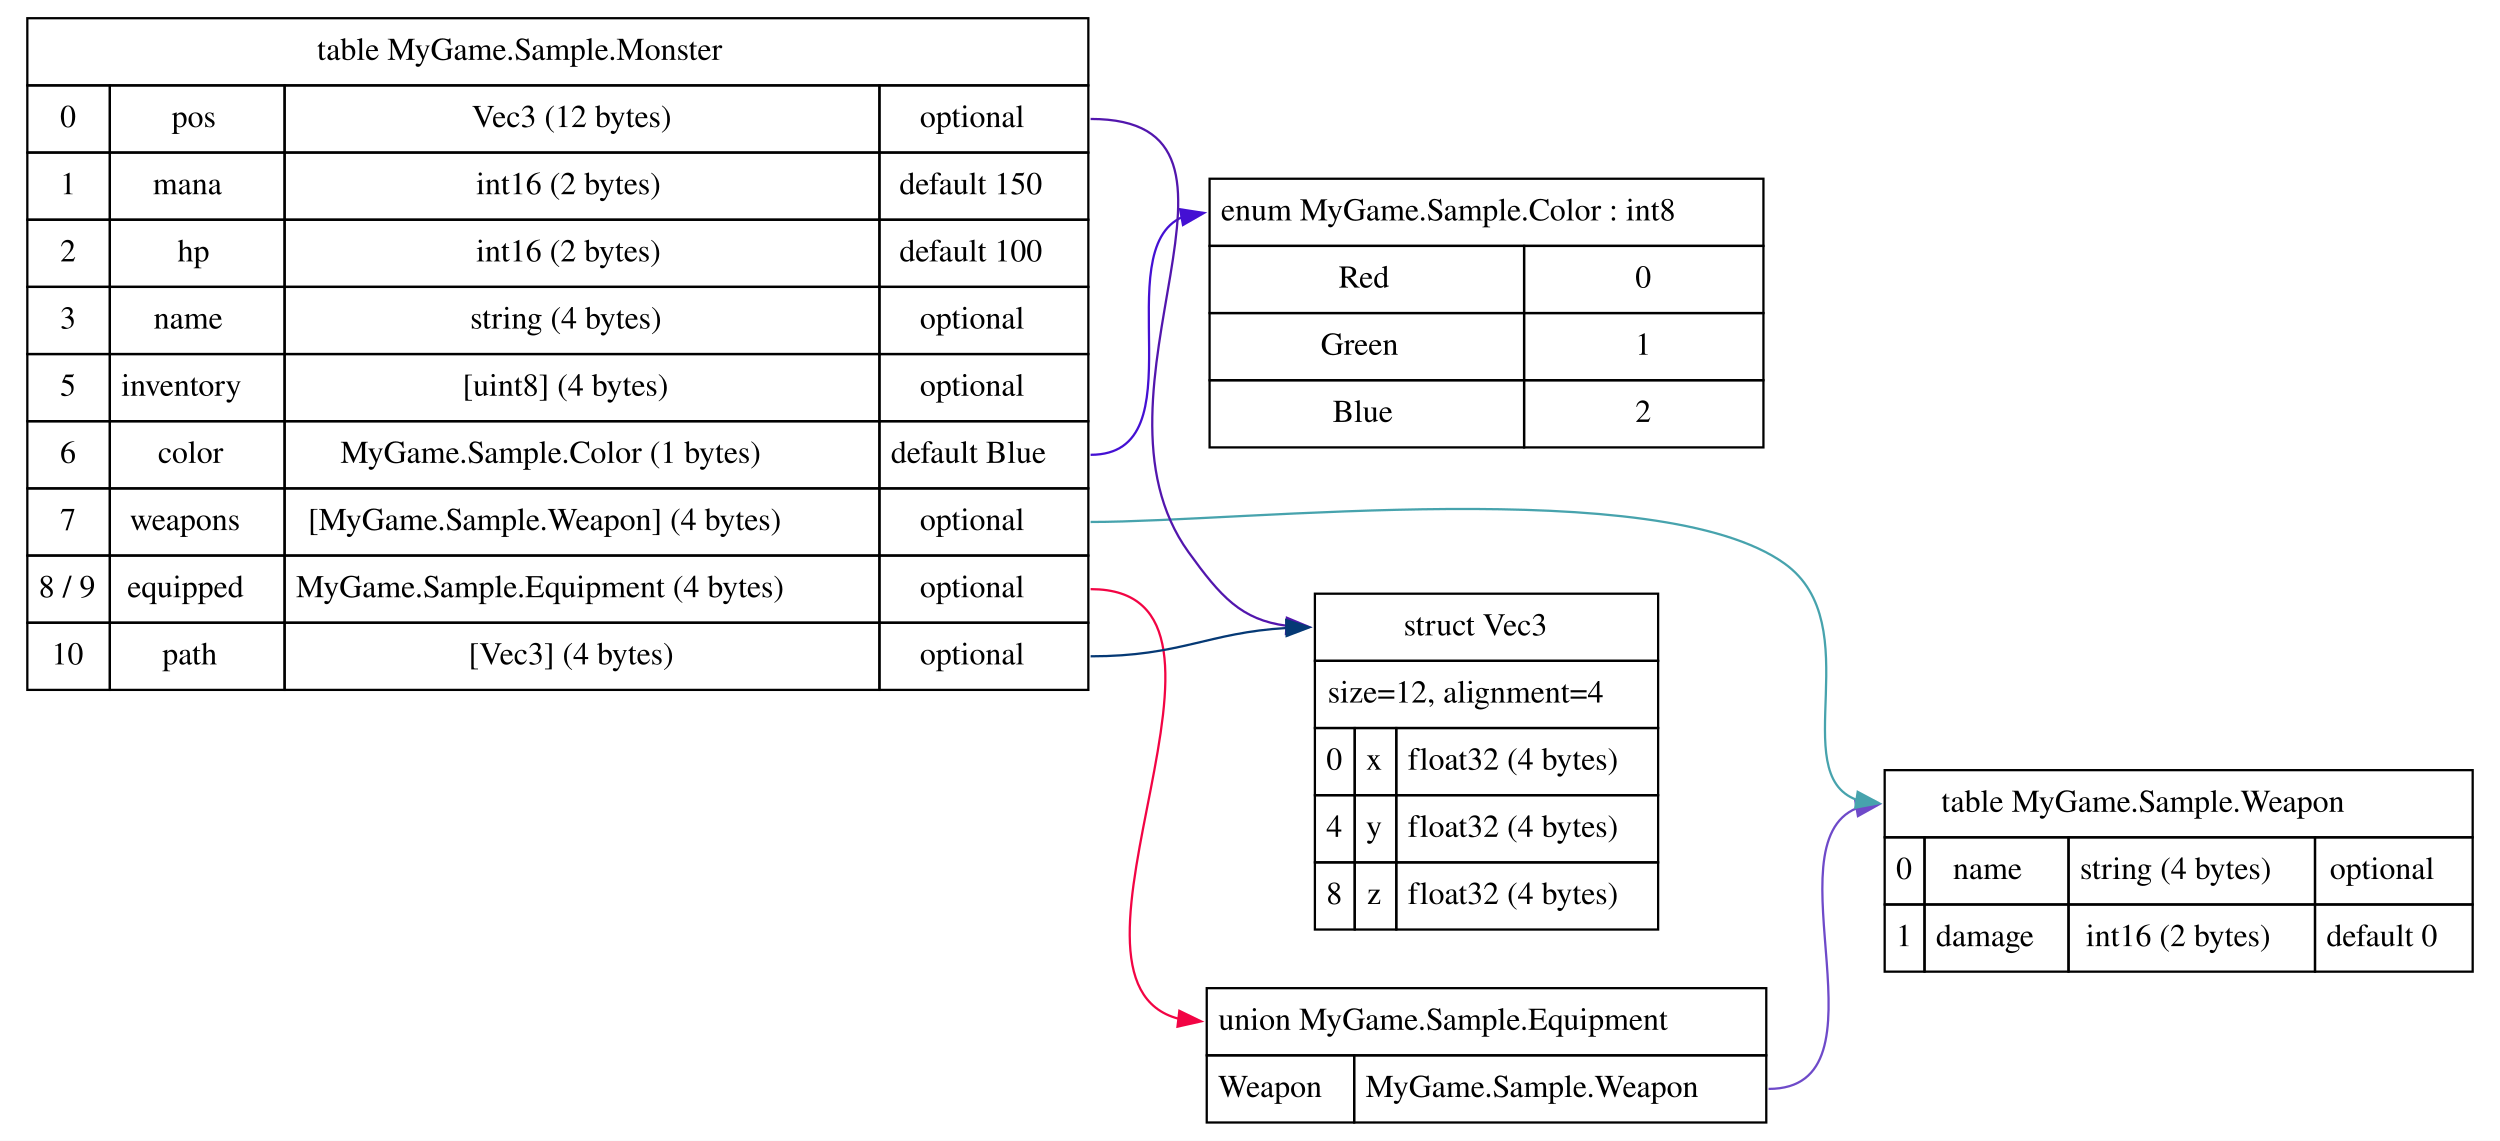
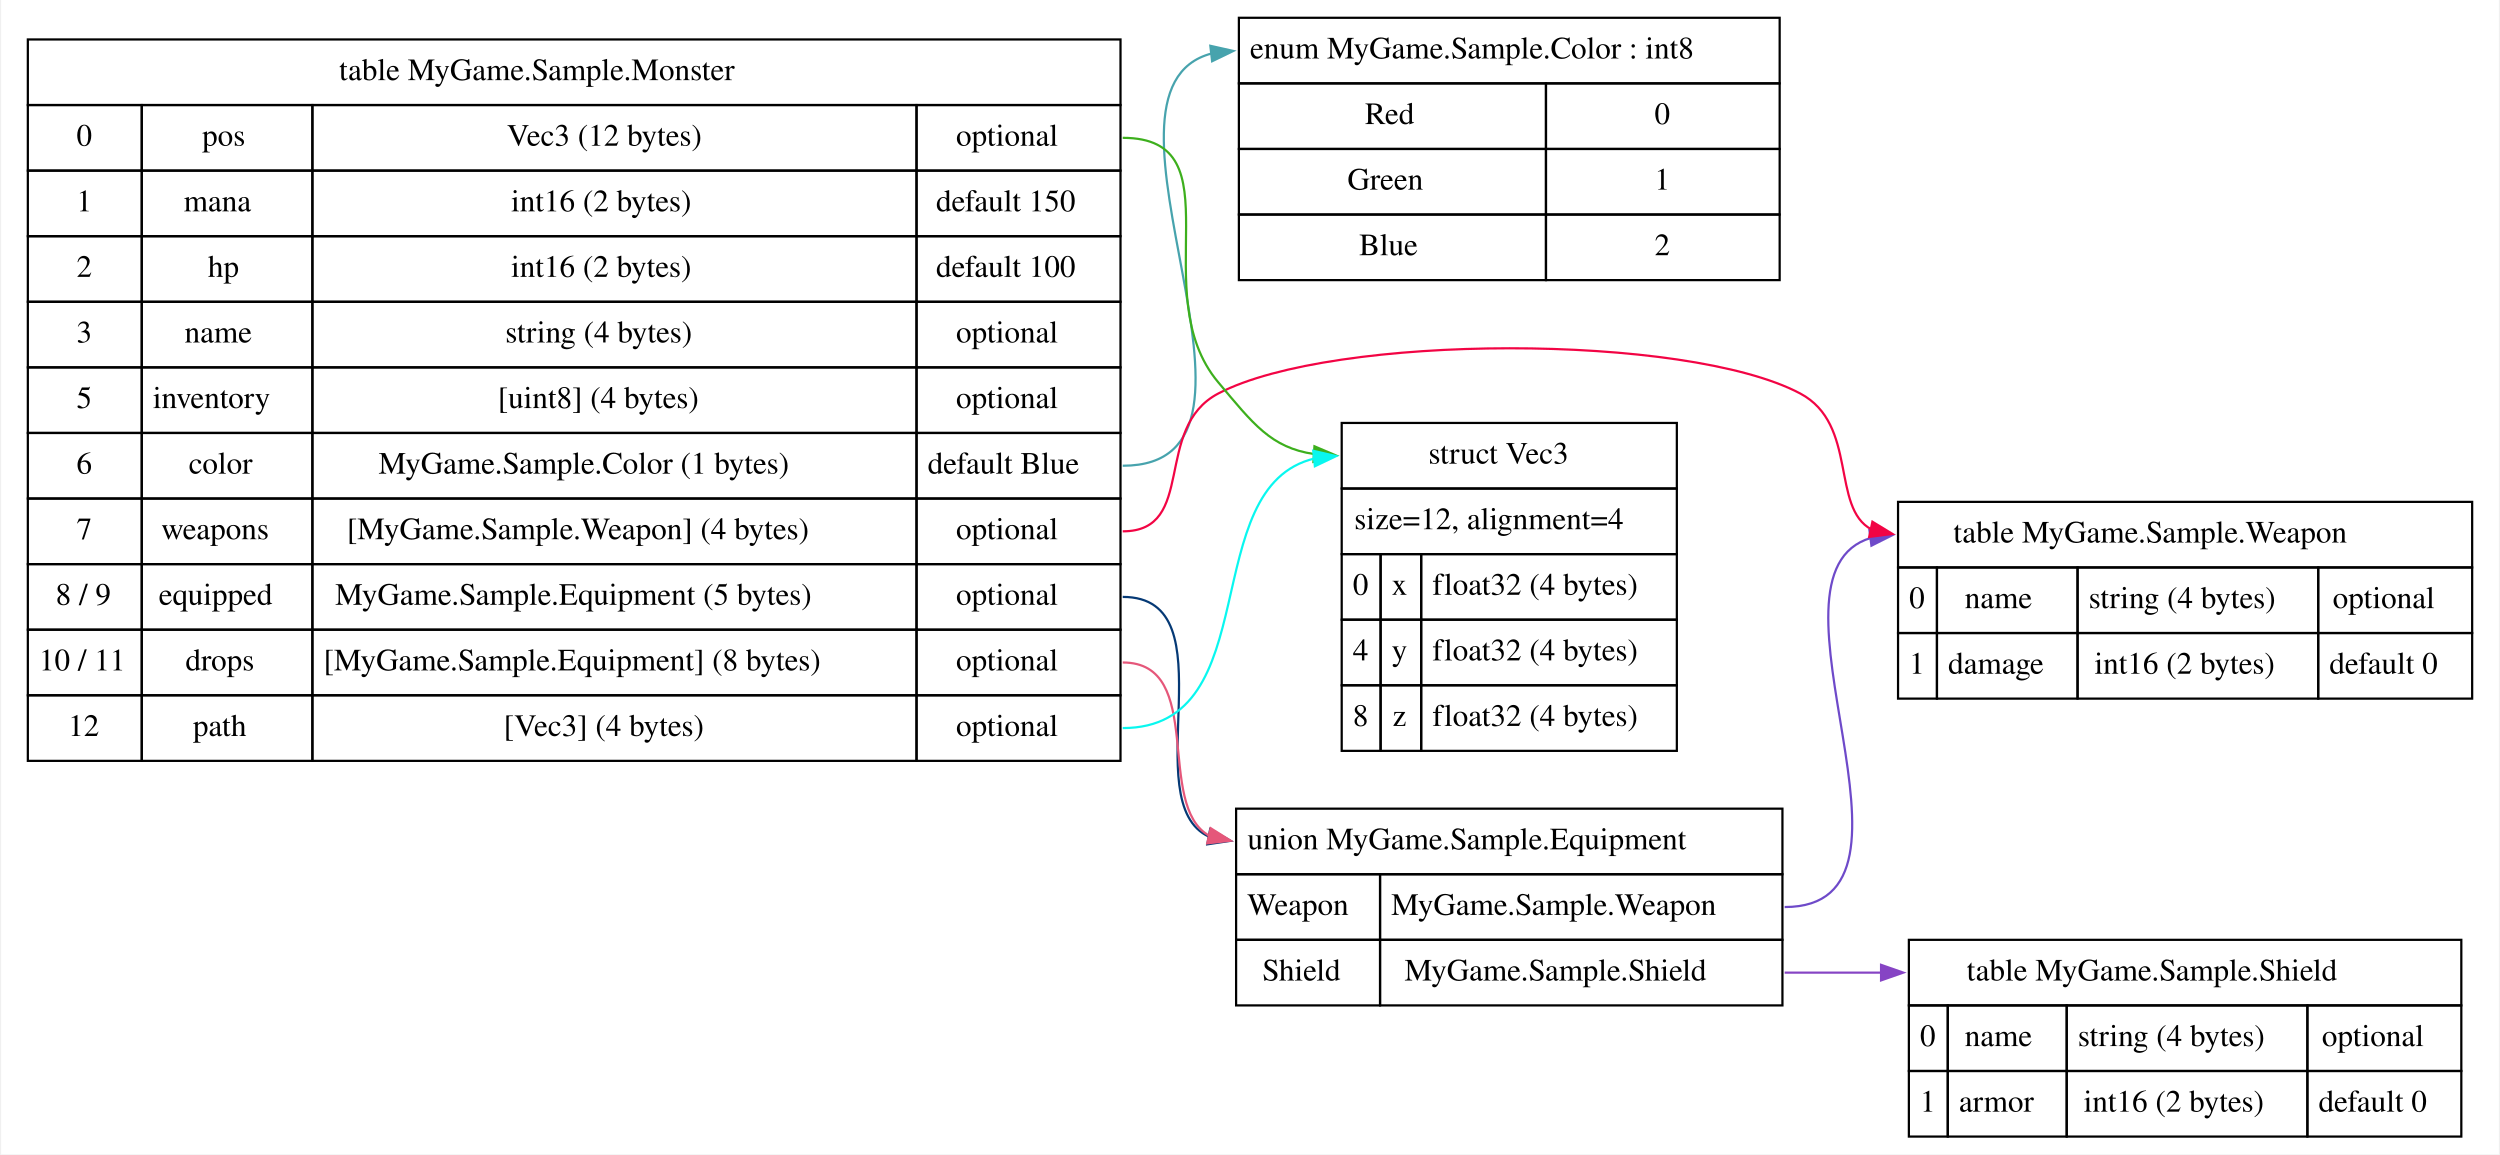
- <svg xmlns="http://www.w3.org/2000/svg" width="1098pt" height="501pt" viewBox="0.00 0.00 1098.00 501.00">
-   <g id="graph0" class="graph" transform="scale(1 1) rotate(0) translate(4 497)">
-     <polygon fill="white" stroke="none" points="-4,4 -4,-497 1094,-497 1094,4 -4,4" />
+ <svg xmlns="http://www.w3.org/2000/svg" width="1124pt" height="519pt" viewBox="0.00 0.00 1123.50 519.25">
+   <g id="graph0" class="graph" transform="scale(1 1) rotate(0) translate(4 515.25)">
+     <polygon fill="white" stroke="none" points="-4,4 -4,-515.25 1119.5,-515.25 1119.5,4 -4,4" />
    <g id="node1" class="node">
-       <polygon fill="none" stroke="black" points="527.25,-389 527.25,-418.5 770.5,-418.5 770.5,-389 527.25,-389" />
-       <text text-anchor="start" x="532.25" y="-400.2" font-family="Times,serif" font-size="14.00">enum MyGame.Sample.Color : int8</text>
-       <polygon fill="none" stroke="black" points="527.25,-359.5 527.25,-389 665.38,-389 665.38,-359.5 527.25,-359.5" />
-       <text text-anchor="start" x="583.94" y="-370.7" font-family="Times,serif" font-size="14.00">Red</text>
-       <polygon fill="none" stroke="black" points="665.38,-359.5 665.38,-389 770.5,-389 770.5,-359.5 665.38,-359.5" />
-       <text text-anchor="start" x="714.19" y="-370.7" font-family="Times,serif" font-size="14.00">0</text>
-       <polygon fill="none" stroke="black" points="527.25,-330 527.25,-359.5 665.38,-359.5 665.38,-330 527.25,-330" />
-       <text text-anchor="start" x="576.06" y="-341.2" font-family="Times,serif" font-size="14.00">Green</text>
-       <polygon fill="none" stroke="black" points="665.38,-330 665.38,-359.5 770.5,-359.5 770.5,-330 665.38,-330" />
-       <text text-anchor="start" x="714.19" y="-341.2" font-family="Times,serif" font-size="14.00">1</text>
-       <polygon fill="none" stroke="black" points="527.25,-300.5 527.25,-330 665.38,-330 665.38,-300.5 527.25,-300.5" />
-       <text text-anchor="start" x="581.31" y="-311.7" font-family="Times,serif" font-size="14.00">Blue</text>
-       <polygon fill="none" stroke="black" points="665.38,-300.5 665.38,-330 770.5,-330 770.5,-300.5 665.38,-300.5" />
-       <text text-anchor="start" x="714.19" y="-311.7" font-family="Times,serif" font-size="14.00">2</text>
+       <polygon fill="none" stroke="black" points="552.75,-477.75 552.75,-507.25 796,-507.25 796,-477.75 552.75,-477.75" />
+       <text text-anchor="start" x="557.75" y="-488.95" font-family="Times,serif" font-size="14.00">enum MyGame.Sample.Color : int8</text>
+       <polygon fill="none" stroke="black" points="552.75,-448.25 552.75,-477.75 690.88,-477.75 690.88,-448.25 552.75,-448.25" />
+       <text text-anchor="start" x="609.44" y="-459.45" font-family="Times,serif" font-size="14.00">Red</text>
+       <polygon fill="none" stroke="black" points="690.88,-448.25 690.88,-477.75 796,-477.75 796,-448.25 690.88,-448.25" />
+       <text text-anchor="start" x="739.69" y="-459.45" font-family="Times,serif" font-size="14.00">0</text>
+       <polygon fill="none" stroke="black" points="552.75,-418.75 552.75,-448.25 690.88,-448.25 690.88,-418.75 552.75,-418.75" />
+       <text text-anchor="start" x="601.56" y="-429.95" font-family="Times,serif" font-size="14.00">Green</text>
+       <polygon fill="none" stroke="black" points="690.88,-418.75 690.88,-448.25 796,-448.25 796,-418.75 690.88,-418.75" />
+       <text text-anchor="start" x="739.69" y="-429.95" font-family="Times,serif" font-size="14.00">1</text>
+       <polygon fill="none" stroke="black" points="552.75,-389.25 552.75,-418.75 690.88,-418.75 690.88,-389.25 552.75,-389.25" />
+       <text text-anchor="start" x="606.81" y="-400.45" font-family="Times,serif" font-size="14.00">Blue</text>
+       <polygon fill="none" stroke="black" points="690.88,-389.25 690.88,-418.75 796,-418.75 796,-389.25 690.88,-389.25" />
+       <text text-anchor="start" x="739.69" y="-400.45" font-family="Times,serif" font-size="14.00">2</text>
    </g>
    <g id="node2" class="node">
-       <polygon fill="none" stroke="black" points="526,-33.5 526,-63 771.75,-63 771.75,-33.5 526,-33.5" />
-       <text text-anchor="start" x="531.12" y="-44.7" font-family="Times,serif" font-size="14.00">union MyGame.Sample.Equipment</text>
-       <polygon fill="none" stroke="black" points="526,-4 526,-33.5 590.75,-33.5 590.75,-4 526,-4" />
-       <text text-anchor="start" x="531" y="-15.2" font-family="Times,serif" font-size="14.00">Weapon</text>
-       <polygon fill="none" stroke="black" points="590.75,-4 590.75,-33.5 771.75,-33.5 771.75,-4 590.75,-4" />
-       <text text-anchor="start" x="595.75" y="-15.2" font-family="Times,serif" font-size="14.00">MyGame.Sample.Weapon</text>
+       <polygon fill="none" stroke="black" points="551.5,-122 551.5,-151.5 797.25,-151.5 797.25,-122 551.5,-122" />
+       <text text-anchor="start" x="556.62" y="-133.2" font-family="Times,serif" font-size="14.00">union MyGame.Sample.Equipment</text>
+       <polygon fill="none" stroke="black" points="551.5,-92.5 551.5,-122 616.25,-122 616.25,-92.5 551.5,-92.5" />
+       <text text-anchor="start" x="556.5" y="-103.7" font-family="Times,serif" font-size="14.00">Weapon</text>
+       <polygon fill="none" stroke="black" points="616.25,-92.5 616.25,-122 797.25,-122 797.25,-92.5 616.25,-92.5" />
+       <text text-anchor="start" x="621.25" y="-103.7" font-family="Times,serif" font-size="14.00">MyGame.Sample.Weapon</text>
+       <polygon fill="none" stroke="black" points="551.5,-63 551.5,-92.5 616.25,-92.5 616.25,-63 551.5,-63" />
+       <text text-anchor="start" x="563.25" y="-74.2" font-family="Times,serif" font-size="14.00">Shield</text>
+       <polygon fill="none" stroke="black" points="616.25,-63 616.25,-92.5 797.25,-92.5 797.25,-63 616.25,-63" />
+       <text text-anchor="start" x="627.25" y="-74.2" font-family="Times,serif" font-size="14.00">MyGame.Sample.Shield</text>
    </g>
    <g id="node3" class="node">
-       <polygon fill="none" stroke="black" points="823.75,-129.25 823.75,-158.75 1082,-158.75 1082,-129.25 823.75,-129.25" />
-       <text text-anchor="start" x="848.62" y="-140.45" font-family="Times,serif" font-size="14.00">table MyGame.Sample.Weapon</text>
-       <polygon fill="none" stroke="black" points="823.75,-99.75 823.75,-129.25 841.25,-129.25 841.25,-99.75 823.75,-99.75" />
-       <text text-anchor="start" x="828.75" y="-110.95" font-family="Times,serif" font-size="14.00">0</text>
-       <polygon fill="none" stroke="black" points="841.25,-99.75 841.25,-129.25 904.5,-129.25 904.5,-99.75 841.25,-99.75" />
-       <text text-anchor="start" x="853.75" y="-110.95" font-family="Times,serif" font-size="14.00">name</text>
-       <polygon fill="none" stroke="black" points="904.5,-99.75 904.5,-129.25 1012.75,-129.25 1012.75,-99.75 904.5,-99.75" />
-       <text text-anchor="start" x="909.5" y="-110.95" font-family="Times,serif" font-size="14.00">string (4 bytes)</text>
-       <polygon fill="none" stroke="black" points="1012.75,-99.75 1012.75,-129.25 1082,-129.25 1082,-99.75 1012.75,-99.75" />
-       <text text-anchor="start" x="1019.25" y="-110.95" font-family="Times,serif" font-size="14.00">optional</text>
-       <polygon fill="none" stroke="black" points="823.75,-70.25 823.75,-99.75 841.25,-99.75 841.25,-70.25 823.75,-70.25" />
-       <text text-anchor="start" x="828.75" y="-81.45" font-family="Times,serif" font-size="14.00">1</text>
-       <polygon fill="none" stroke="black" points="841.25,-70.25 841.25,-99.75 904.5,-99.75 904.5,-70.25 841.25,-70.25" />
-       <text text-anchor="start" x="846.25" y="-81.45" font-family="Times,serif" font-size="14.00">damage</text>
-       <polygon fill="none" stroke="black" points="904.5,-70.25 904.5,-99.75 1012.75,-99.75 1012.75,-70.25 904.5,-70.25" />
-       <text text-anchor="start" x="912.12" y="-81.45" font-family="Times,serif" font-size="14.00">int16 (2 bytes)</text>
-       <polygon fill="none" stroke="black" points="1012.75,-70.25 1012.75,-99.75 1082,-99.75 1082,-70.25 1012.75,-70.25" />
-       <text text-anchor="start" x="1017.75" y="-81.45" font-family="Times,serif" font-size="14.00">default 0</text>
+       <polygon fill="none" stroke="black" points="849.25,-260 849.25,-289.5 1107.5,-289.5 1107.5,-260 849.25,-260" />
+       <text text-anchor="start" x="874.12" y="-271.2" font-family="Times,serif" font-size="14.00">table MyGame.Sample.Weapon</text>
+       <polygon fill="none" stroke="black" points="849.25,-230.5 849.25,-260 866.75,-260 866.75,-230.5 849.25,-230.5" />
+       <text text-anchor="start" x="854.25" y="-241.7" font-family="Times,serif" font-size="14.00">0</text>
+       <polygon fill="none" stroke="black" points="866.75,-230.5 866.75,-260 930,-260 930,-230.5 866.75,-230.5" />
+       <text text-anchor="start" x="879.25" y="-241.7" font-family="Times,serif" font-size="14.00">name</text>
+       <polygon fill="none" stroke="black" points="930,-230.5 930,-260 1038.25,-260 1038.25,-230.5 930,-230.5" />
+       <text text-anchor="start" x="935" y="-241.7" font-family="Times,serif" font-size="14.00">string (4 bytes)</text>
+       <polygon fill="none" stroke="black" points="1038.25,-230.5 1038.25,-260 1107.5,-260 1107.5,-230.5 1038.25,-230.5" />
+       <text text-anchor="start" x="1044.75" y="-241.7" font-family="Times,serif" font-size="14.00">optional</text>
+       <polygon fill="none" stroke="black" points="849.25,-201 849.25,-230.5 866.75,-230.5 866.75,-201 849.25,-201" />
+       <text text-anchor="start" x="854.25" y="-212.2" font-family="Times,serif" font-size="14.00">1</text>
+       <polygon fill="none" stroke="black" points="866.75,-201 866.75,-230.5 930,-230.5 930,-201 866.75,-201" />
+       <text text-anchor="start" x="871.75" y="-212.2" font-family="Times,serif" font-size="14.00">damage</text>
+       <polygon fill="none" stroke="black" points="930,-201 930,-230.5 1038.25,-230.5 1038.25,-201 930,-201" />
+       <text text-anchor="start" x="937.62" y="-212.2" font-family="Times,serif" font-size="14.00">int16 (2 bytes)</text>
+       <polygon fill="none" stroke="black" points="1038.25,-201 1038.25,-230.5 1107.5,-230.5 1107.5,-201 1038.25,-201" />
+       <text text-anchor="start" x="1043.25" y="-212.2" font-family="Times,serif" font-size="14.00">default 0</text>
    </g>
    <g id="edge1" class="edge">
-       <path fill="none" stroke="#6e4ac9" d="M772.75,-18.75C828.24,-18.75 772.47,-126.1 811.44,-142.03" />
-       <polygon fill="#6e4ac9" stroke="#6e4ac9" points="810.81,-145.47 821.26,-143.74 812.01,-138.58 810.81,-145.47" />
+       <path fill="none" stroke="#6e4ac9" d="M798.25,-107.25C871.69,-107.25 781.54,-256.93 837.09,-273.3" />
+       <polygon fill="#6e4ac9" stroke="#6e4ac9" points="836.38,-276.74 846.75,-274.56 837.28,-269.8 836.38,-276.74" />
    </g>
    <g id="node4" class="node">
-       <polygon fill="none" stroke="black" points="573.5,-206.75 573.5,-236.25 724.25,-236.25 724.25,-206.75 573.5,-206.75" />
-       <text text-anchor="start" x="612.5" y="-217.95" font-family="Times,serif" font-size="14.00">struct Vec3</text>
-       <polygon fill="none" stroke="black" points="573.5,-177.25 573.5,-206.75 724.25,-206.75 724.25,-177.25 573.5,-177.25" />
-       <text text-anchor="start" x="579.12" y="-188.45" font-family="Times,serif" font-size="14.00">size=12, alignment=4</text>
-       <polygon fill="none" stroke="black" points="573.5,-147.75 573.5,-177.25 591,-177.25 591,-147.75 573.5,-147.75" />
-       <text text-anchor="start" x="578.5" y="-158.95" font-family="Times,serif" font-size="14.00">0</text>
-       <polygon fill="none" stroke="black" points="591,-147.75 591,-177.25 609.25,-177.25 609.25,-147.75 591,-147.75" />
-       <text text-anchor="start" x="596" y="-158.95" font-family="Times,serif" font-size="14.00">x</text>
-       <polygon fill="none" stroke="black" points="609.25,-147.75 609.25,-177.25 724.25,-177.25 724.25,-147.75 609.25,-147.75" />
-       <text text-anchor="start" x="614.25" y="-158.95" font-family="Times,serif" font-size="14.00">float32 (4 bytes)</text>
-       <polygon fill="none" stroke="black" points="573.5,-118.25 573.5,-147.75 591,-147.75 591,-118.25 573.5,-118.25" />
-       <text text-anchor="start" x="578.5" y="-129.45" font-family="Times,serif" font-size="14.00">4</text>
-       <polygon fill="none" stroke="black" points="591,-118.25 591,-147.75 609.25,-147.75 609.25,-118.25 591,-118.25" />
-       <text text-anchor="start" x="596" y="-129.45" font-family="Times,serif" font-size="14.00">y</text>
-       <polygon fill="none" stroke="black" points="609.25,-118.25 609.25,-147.75 724.25,-147.75 724.25,-118.25 609.25,-118.25" />
-       <text text-anchor="start" x="614.25" y="-129.45" font-family="Times,serif" font-size="14.00">float32 (4 bytes)</text>
-       <polygon fill="none" stroke="black" points="573.5,-88.75 573.5,-118.25 591,-118.25 591,-88.75 573.5,-88.75" />
-       <text text-anchor="start" x="578.5" y="-99.95" font-family="Times,serif" font-size="14.00">8</text>
-       <polygon fill="none" stroke="black" points="591,-88.75 591,-118.25 609.25,-118.25 609.25,-88.75 591,-88.75" />
-       <text text-anchor="start" x="596.38" y="-99.95" font-family="Times,serif" font-size="14.00">z</text>
-       <polygon fill="none" stroke="black" points="609.25,-88.75 609.25,-118.25 724.25,-118.25 724.25,-88.75 609.25,-88.75" />
-       <text text-anchor="start" x="614.25" y="-99.95" font-family="Times,serif" font-size="14.00">float32 (4 bytes)</text>
+       <polygon fill="none" stroke="black" points="854.12,-63 854.12,-92.5 1102.62,-92.5 1102.62,-63 854.12,-63" />
+       <text text-anchor="start" x="880.12" y="-74.2" font-family="Times,serif" font-size="14.00">table MyGame.Sample.Shield</text>
+       <polygon fill="none" stroke="black" points="854.12,-33.5 854.12,-63 871.62,-63 871.62,-33.5 854.12,-33.5" />
+       <text text-anchor="start" x="859.12" y="-44.7" font-family="Times,serif" font-size="14.00">0</text>
+       <polygon fill="none" stroke="black" points="871.62,-33.5 871.62,-63 925.12,-63 925.12,-33.5 871.62,-33.5" />
+       <text text-anchor="start" x="879.25" y="-44.7" font-family="Times,serif" font-size="14.00">name</text>
+       <polygon fill="none" stroke="black" points="925.12,-33.5 925.12,-63 1033.38,-63 1033.38,-33.5 925.12,-33.5" />
+       <text text-anchor="start" x="930.12" y="-44.7" font-family="Times,serif" font-size="14.00">string (4 bytes)</text>
+       <polygon fill="none" stroke="black" points="1033.38,-33.5 1033.38,-63 1102.62,-63 1102.62,-33.5 1033.38,-33.5" />
+       <text text-anchor="start" x="1039.88" y="-44.7" font-family="Times,serif" font-size="14.00">optional</text>
+       <polygon fill="none" stroke="black" points="854.12,-4 854.12,-33.5 871.62,-33.5 871.62,-4 854.12,-4" />
+       <text text-anchor="start" x="859.12" y="-15.2" font-family="Times,serif" font-size="14.00">1</text>
+       <polygon fill="none" stroke="black" points="871.62,-4 871.62,-33.5 925.12,-33.5 925.12,-4 871.62,-4" />
+       <text text-anchor="start" x="876.62" y="-15.2" font-family="Times,serif" font-size="14.00">armor</text>
+       <polygon fill="none" stroke="black" points="925.12,-4 925.12,-33.5 1033.38,-33.5 1033.38,-4 925.12,-4" />
+       <text text-anchor="start" x="932.75" y="-15.2" font-family="Times,serif" font-size="14.00">int16 (2 bytes)</text>
+       <polygon fill="none" stroke="black" points="1033.38,-4 1033.38,-33.5 1102.62,-33.5 1102.62,-4 1033.38,-4" />
+       <text text-anchor="start" x="1038.38" y="-15.2" font-family="Times,serif" font-size="14.00">default 0</text>
+     </g>
+     <g id="edge2" class="edge">
+       <path fill="none" stroke="#8644c4" d="M798.25,-77.75C818.45,-77.75 826.1,-77.75 841.98,-77.75" />
+       <polygon fill="#8644c4" stroke="#8644c4" points="841.61,-81.25 851.61,-77.75 841.61,-74.25 841.61,-81.25" />
    </g>
    <g id="node5" class="node">
-       <polygon fill="none" stroke="black" points="8,-459.5 8,-489 474,-489 474,-459.5 8,-459.5" />
-       <text text-anchor="start" x="135.25" y="-470.7" font-family="Times,serif" font-size="14.00">table MyGame.Sample.Monster</text>
-       <polygon fill="none" stroke="black" points="8,-430 8,-459.5 44.25,-459.5 44.25,-430 8,-430" />
-       <text text-anchor="start" x="22.38" y="-441.2" font-family="Times,serif" font-size="14.00">0</text>
-       <polygon fill="none" stroke="black" points="44.25,-430 44.25,-459.5 121,-459.5 121,-430 44.25,-430" />
-       <text text-anchor="start" x="71.38" y="-441.2" font-family="Times,serif" font-size="14.00">pos</text>
-       <polygon fill="none" stroke="black" points="121,-430 121,-459.5 382.25,-459.5 382.25,-430 121,-430" />
-       <text text-anchor="start" x="203.25" y="-441.2" font-family="Times,serif" font-size="14.00">Vec3 (12 bytes)</text>
-       <polygon fill="none" stroke="black" points="382.25,-430 382.25,-459.5 474,-459.5 474,-430 382.25,-430" />
-       <text text-anchor="start" x="400" y="-441.2" font-family="Times,serif" font-size="14.00">optional</text>
-       <polygon fill="none" stroke="black" points="8,-400.5 8,-430 44.25,-430 44.25,-400.5 8,-400.5" />
-       <text text-anchor="start" x="22.38" y="-411.7" font-family="Times,serif" font-size="14.00">1</text>
-       <polygon fill="none" stroke="black" points="44.25,-400.5 44.25,-430 121,-430 121,-400.5 44.25,-400.5" />
-       <text text-anchor="start" x="63.12" y="-411.7" font-family="Times,serif" font-size="14.00">mana</text>
-       <polygon fill="none" stroke="black" points="121,-400.5 121,-430 382.25,-430 382.25,-400.5 121,-400.5" />
-       <text text-anchor="start" x="205.12" y="-411.7" font-family="Times,serif" font-size="14.00">int16 (2 bytes)</text>
-       <polygon fill="none" stroke="black" points="382.25,-400.5 382.25,-430 474,-430 474,-400.5 382.25,-400.5" />
-       <text text-anchor="start" x="391" y="-411.7" font-family="Times,serif" font-size="14.00">default 150</text>
-       <polygon fill="none" stroke="black" points="8,-371 8,-400.5 44.25,-400.5 44.25,-371 8,-371" />
-       <text text-anchor="start" x="22.38" y="-382.2" font-family="Times,serif" font-size="14.00">2</text>
-       <polygon fill="none" stroke="black" points="44.25,-371 44.25,-400.5 121,-400.5 121,-371 44.25,-371" />
-       <text text-anchor="start" x="74" y="-382.2" font-family="Times,serif" font-size="14.00">hp</text>
-       <polygon fill="none" stroke="black" points="121,-371 121,-400.5 382.25,-400.5 382.25,-371 121,-371" />
-       <text text-anchor="start" x="205.12" y="-382.2" font-family="Times,serif" font-size="14.00">int16 (2 bytes)</text>
-       <polygon fill="none" stroke="black" points="382.25,-371 382.25,-400.5 474,-400.5 474,-371 382.25,-371" />
-       <text text-anchor="start" x="391" y="-382.2" font-family="Times,serif" font-size="14.00">default 100</text>
-       <polygon fill="none" stroke="black" points="8,-341.5 8,-371 44.25,-371 44.25,-341.5 8,-341.5" />
-       <text text-anchor="start" x="22.38" y="-352.7" font-family="Times,serif" font-size="14.00">3</text>
-       <polygon fill="none" stroke="black" points="44.25,-341.5 44.25,-371 121,-371 121,-341.5 44.25,-341.5" />
-       <text text-anchor="start" x="63.5" y="-352.7" font-family="Times,serif" font-size="14.00">name</text>
-       <polygon fill="none" stroke="black" points="121,-341.5 121,-371 382.25,-371 382.25,-341.5 121,-341.5" />
-       <text text-anchor="start" x="202.5" y="-352.7" font-family="Times,serif" font-size="14.00">string (4 bytes)</text>
-       <polygon fill="none" stroke="black" points="382.25,-341.5 382.25,-371 474,-371 474,-341.5 382.25,-341.5" />
-       <text text-anchor="start" x="400" y="-352.7" font-family="Times,serif" font-size="14.00">optional</text>
-       <polygon fill="none" stroke="black" points="8,-312 8,-341.5 44.25,-341.5 44.25,-312 8,-312" />
-       <text text-anchor="start" x="22.38" y="-323.2" font-family="Times,serif" font-size="14.00">5</text>
-       <polygon fill="none" stroke="black" points="44.25,-312 44.25,-341.5 121,-341.5 121,-312 44.25,-312" />
-       <text text-anchor="start" x="49.25" y="-323.2" font-family="Times,serif" font-size="14.00">inventory</text>
-       <polygon fill="none" stroke="black" points="121,-312 121,-341.5 382.25,-341.5 382.25,-312 121,-312" />
-       <text text-anchor="start" x="199.12" y="-323.2" font-family="Times,serif" font-size="14.00">[uint8] (4 bytes)</text>
-       <polygon fill="none" stroke="black" points="382.25,-312 382.25,-341.5 474,-341.5 474,-312 382.25,-312" />
-       <text text-anchor="start" x="400" y="-323.2" font-family="Times,serif" font-size="14.00">optional</text>
-       <polygon fill="none" stroke="black" points="8,-282.5 8,-312 44.25,-312 44.25,-282.5 8,-282.5" />
-       <text text-anchor="start" x="22.38" y="-293.7" font-family="Times,serif" font-size="14.00">6</text>
-       <polygon fill="none" stroke="black" points="44.25,-282.5 44.25,-312 121,-312 121,-282.5 44.25,-282.5" />
-       <text text-anchor="start" x="65.38" y="-293.7" font-family="Times,serif" font-size="14.00">color</text>
-       <polygon fill="none" stroke="black" points="121,-282.5 121,-312 382.25,-312 382.25,-282.5 121,-282.5" />
-       <text text-anchor="start" x="145.5" y="-293.7" font-family="Times,serif" font-size="14.00">MyGame.Sample.Color (1 bytes)</text>
-       <polygon fill="none" stroke="black" points="382.25,-282.5 382.25,-312 474,-312 474,-282.5 382.25,-282.5" />
-       <text text-anchor="start" x="387.25" y="-293.7" font-family="Times,serif" font-size="14.00">default Blue</text>
-       <polygon fill="none" stroke="black" points="8,-253 8,-282.5 44.25,-282.5 44.25,-253 8,-253" />
-       <text text-anchor="start" x="22.38" y="-264.2" font-family="Times,serif" font-size="14.00">7</text>
-       <polygon fill="none" stroke="black" points="44.25,-253 44.25,-282.5 121,-282.5 121,-253 44.25,-253" />
-       <text text-anchor="start" x="53" y="-264.2" font-family="Times,serif" font-size="14.00">weapons</text>
-       <polygon fill="none" stroke="black" points="121,-253 121,-282.5 382.25,-282.5 382.25,-253 121,-253" />
-       <text text-anchor="start" x="131.25" y="-264.2" font-family="Times,serif" font-size="14.00">[MyGame.Sample.Weapon] (4 bytes)</text>
-       <polygon fill="none" stroke="black" points="382.25,-253 382.25,-282.5 474,-282.5 474,-253 382.25,-253" />
-       <text text-anchor="start" x="400" y="-264.2" font-family="Times,serif" font-size="14.00">optional</text>
-       <polygon fill="none" stroke="black" points="8,-223.5 8,-253 44.25,-253 44.25,-223.5 8,-223.5" />
-       <text text-anchor="start" x="13" y="-234.7" font-family="Times,serif" font-size="14.00">8 / 9</text>
-       <polygon fill="none" stroke="black" points="44.25,-223.5 44.25,-253 121,-253 121,-223.5 44.25,-223.5" />
-       <text text-anchor="start" x="51.88" y="-234.7" font-family="Times,serif" font-size="14.00">equipped</text>
-       <polygon fill="none" stroke="black" points="121,-223.5 121,-253 382.25,-253 382.25,-223.5 121,-223.5" />
-       <text text-anchor="start" x="126" y="-234.7" font-family="Times,serif" font-size="14.00">MyGame.Sample.Equipment (4 bytes)</text>
-       <polygon fill="none" stroke="black" points="382.25,-223.5 382.25,-253 474,-253 474,-223.5 382.25,-223.5" />
-       <text text-anchor="start" x="400" y="-234.7" font-family="Times,serif" font-size="14.00">optional</text>
-       <polygon fill="none" stroke="black" points="8,-194 8,-223.5 44.25,-223.5 44.25,-194 8,-194" />
-       <text text-anchor="start" x="18.62" y="-205.2" font-family="Times,serif" font-size="14.00">10</text>
-       <polygon fill="none" stroke="black" points="44.25,-194 44.25,-223.5 121,-223.5 121,-194 44.25,-194" />
-       <text text-anchor="start" x="67.25" y="-205.2" font-family="Times,serif" font-size="14.00">path</text>
-       <polygon fill="none" stroke="black" points="121,-194 121,-223.5 382.25,-223.5 382.25,-194 121,-194" />
-       <text text-anchor="start" x="201.75" y="-205.2" font-family="Times,serif" font-size="14.00">[Vec3] (4 bytes)</text>
-       <polygon fill="none" stroke="black" points="382.25,-194 382.25,-223.5 474,-223.5 474,-194 382.25,-194" />
-       <text text-anchor="start" x="400" y="-205.2" font-family="Times,serif" font-size="14.00">optional</text>
+       <polygon fill="none" stroke="black" points="599,-295.5 599,-325 749.75,-325 749.75,-295.5 599,-295.5" />
+       <text text-anchor="start" x="638" y="-306.7" font-family="Times,serif" font-size="14.00">struct Vec3</text>
+       <polygon fill="none" stroke="black" points="599,-266 599,-295.5 749.75,-295.5 749.75,-266 599,-266" />
+       <text text-anchor="start" x="604.62" y="-277.2" font-family="Times,serif" font-size="14.00">size=12, alignment=4</text>
+       <polygon fill="none" stroke="black" points="599,-236.5 599,-266 616.5,-266 616.5,-236.5 599,-236.5" />
+       <text text-anchor="start" x="604" y="-247.7" font-family="Times,serif" font-size="14.00">0</text>
+       <polygon fill="none" stroke="black" points="616.5,-236.5 616.5,-266 634.75,-266 634.75,-236.5 616.5,-236.5" />
+       <text text-anchor="start" x="621.5" y="-247.7" font-family="Times,serif" font-size="14.00">x</text>
+       <polygon fill="none" stroke="black" points="634.75,-236.5 634.75,-266 749.75,-266 749.75,-236.5 634.75,-236.5" />
+       <text text-anchor="start" x="639.75" y="-247.7" font-family="Times,serif" font-size="14.00">float32 (4 bytes)</text>
+       <polygon fill="none" stroke="black" points="599,-207 599,-236.5 616.5,-236.5 616.5,-207 599,-207" />
+       <text text-anchor="start" x="604" y="-218.2" font-family="Times,serif" font-size="14.00">4</text>
+       <polygon fill="none" stroke="black" points="616.5,-207 616.5,-236.5 634.75,-236.5 634.75,-207 616.5,-207" />
+       <text text-anchor="start" x="621.5" y="-218.2" font-family="Times,serif" font-size="14.00">y</text>
+       <polygon fill="none" stroke="black" points="634.75,-207 634.75,-236.5 749.75,-236.5 749.75,-207 634.75,-207" />
+       <text text-anchor="start" x="639.75" y="-218.2" font-family="Times,serif" font-size="14.00">float32 (4 bytes)</text>
+       <polygon fill="none" stroke="black" points="599,-177.5 599,-207 616.5,-207 616.5,-177.5 599,-177.5" />
+       <text text-anchor="start" x="604" y="-188.7" font-family="Times,serif" font-size="14.00">8</text>
+       <polygon fill="none" stroke="black" points="616.5,-177.5 616.5,-207 634.75,-207 634.75,-177.5 616.5,-177.5" />
+       <text text-anchor="start" x="621.88" y="-188.7" font-family="Times,serif" font-size="14.00">z</text>
+       <polygon fill="none" stroke="black" points="634.75,-177.5 634.75,-207 749.75,-207 749.75,-177.5 634.75,-177.5" />
+       <text text-anchor="start" x="639.75" y="-188.7" font-family="Times,serif" font-size="14.00">float32 (4 bytes)</text>
+     </g>
+     <g id="node6" class="node">
+       <polygon fill="none" stroke="black" points="8,-468 8,-497.5 499.5,-497.5 499.5,-468 8,-468" />
+       <text text-anchor="start" x="148" y="-479.2" font-family="Times,serif" font-size="14.00">table MyGame.Sample.Monster</text>
+       <polygon fill="none" stroke="black" points="8,-438.5 8,-468 59.25,-468 59.25,-438.5 8,-438.5" />
+       <text text-anchor="start" x="29.88" y="-449.7" font-family="Times,serif" font-size="14.00">0</text>
+       <polygon fill="none" stroke="black" points="59.25,-438.5 59.25,-468 136,-468 136,-438.5 59.25,-438.5" />
+       <text text-anchor="start" x="86.38" y="-449.7" font-family="Times,serif" font-size="14.00">pos</text>
+       <polygon fill="none" stroke="black" points="136,-438.5 136,-468 407.75,-468 407.75,-438.5 136,-438.5" />
+       <text text-anchor="start" x="223.5" y="-449.7" font-family="Times,serif" font-size="14.00">Vec3 (12 bytes)</text>
+       <polygon fill="none" stroke="black" points="407.75,-438.5 407.75,-468 499.5,-468 499.5,-438.5 407.75,-438.5" />
+       <text text-anchor="start" x="425.5" y="-449.7" font-family="Times,serif" font-size="14.00">optional</text>
+       <polygon fill="none" stroke="black" points="8,-409 8,-438.5 59.25,-438.5 59.25,-409 8,-409" />
+       <text text-anchor="start" x="29.88" y="-420.2" font-family="Times,serif" font-size="14.00">1</text>
+       <polygon fill="none" stroke="black" points="59.25,-409 59.25,-438.5 136,-438.5 136,-409 59.25,-409" />
+       <text text-anchor="start" x="78.12" y="-420.2" font-family="Times,serif" font-size="14.00">mana</text>
+       <polygon fill="none" stroke="black" points="136,-409 136,-438.5 407.75,-438.5 407.75,-409 136,-409" />
+       <text text-anchor="start" x="225.38" y="-420.2" font-family="Times,serif" font-size="14.00">int16 (2 bytes)</text>
+       <polygon fill="none" stroke="black" points="407.75,-409 407.75,-438.5 499.5,-438.5 499.5,-409 407.75,-409" />
+       <text text-anchor="start" x="416.5" y="-420.2" font-family="Times,serif" font-size="14.00">default 150</text>
+       <polygon fill="none" stroke="black" points="8,-379.5 8,-409 59.25,-409 59.25,-379.5 8,-379.5" />
+       <text text-anchor="start" x="29.88" y="-390.7" font-family="Times,serif" font-size="14.00">2</text>
+       <polygon fill="none" stroke="black" points="59.25,-379.5 59.25,-409 136,-409 136,-379.5 59.25,-379.5" />
+       <text text-anchor="start" x="89" y="-390.7" font-family="Times,serif" font-size="14.00">hp</text>
+       <polygon fill="none" stroke="black" points="136,-379.5 136,-409 407.75,-409 407.75,-379.5 136,-379.5" />
+       <text text-anchor="start" x="225.38" y="-390.7" font-family="Times,serif" font-size="14.00">int16 (2 bytes)</text>
+       <polygon fill="none" stroke="black" points="407.75,-379.5 407.75,-409 499.5,-409 499.5,-379.5 407.75,-379.5" />
+       <text text-anchor="start" x="416.5" y="-390.7" font-family="Times,serif" font-size="14.00">default 100</text>
+       <polygon fill="none" stroke="black" points="8,-350 8,-379.5 59.25,-379.5 59.25,-350 8,-350" />
+       <text text-anchor="start" x="29.88" y="-361.2" font-family="Times,serif" font-size="14.00">3</text>
+       <polygon fill="none" stroke="black" points="59.25,-350 59.25,-379.5 136,-379.5 136,-350 59.25,-350" />
+       <text text-anchor="start" x="78.5" y="-361.2" font-family="Times,serif" font-size="14.00">name</text>
+       <polygon fill="none" stroke="black" points="136,-350 136,-379.5 407.75,-379.5 407.75,-350 136,-350" />
+       <text text-anchor="start" x="222.75" y="-361.2" font-family="Times,serif" font-size="14.00">string (4 bytes)</text>
+       <polygon fill="none" stroke="black" points="407.75,-350 407.75,-379.5 499.5,-379.5 499.5,-350 407.75,-350" />
+       <text text-anchor="start" x="425.5" y="-361.2" font-family="Times,serif" font-size="14.00">optional</text>
+       <polygon fill="none" stroke="black" points="8,-320.5 8,-350 59.25,-350 59.25,-320.5 8,-320.5" />
+       <text text-anchor="start" x="29.88" y="-331.7" font-family="Times,serif" font-size="14.00">5</text>
+       <polygon fill="none" stroke="black" points="59.25,-320.5 59.25,-350 136,-350 136,-320.5 59.25,-320.5" />
+       <text text-anchor="start" x="64.25" y="-331.7" font-family="Times,serif" font-size="14.00">inventory</text>
+       <polygon fill="none" stroke="black" points="136,-320.5 136,-350 407.75,-350 407.75,-320.5 136,-320.5" />
+       <text text-anchor="start" x="219.38" y="-331.7" font-family="Times,serif" font-size="14.00">[uint8] (4 bytes)</text>
+       <polygon fill="none" stroke="black" points="407.75,-320.5 407.75,-350 499.5,-350 499.5,-320.5 407.75,-320.5" />
+       <text text-anchor="start" x="425.5" y="-331.7" font-family="Times,serif" font-size="14.00">optional</text>
+       <polygon fill="none" stroke="black" points="8,-291 8,-320.5 59.25,-320.5 59.25,-291 8,-291" />
+       <text text-anchor="start" x="29.88" y="-302.2" font-family="Times,serif" font-size="14.00">6</text>
+       <polygon fill="none" stroke="black" points="59.25,-291 59.25,-320.5 136,-320.5 136,-291 59.25,-291" />
+       <text text-anchor="start" x="80.38" y="-302.2" font-family="Times,serif" font-size="14.00">color</text>
+       <polygon fill="none" stroke="black" points="136,-291 136,-320.5 407.75,-320.5 407.75,-291 136,-291" />
+       <text text-anchor="start" x="165.75" y="-302.2" font-family="Times,serif" font-size="14.00">MyGame.Sample.Color (1 bytes)</text>
+       <polygon fill="none" stroke="black" points="407.75,-291 407.75,-320.5 499.5,-320.5 499.5,-291 407.75,-291" />
+       <text text-anchor="start" x="412.75" y="-302.2" font-family="Times,serif" font-size="14.00">default Blue</text>
+       <polygon fill="none" stroke="black" points="8,-261.5 8,-291 59.25,-291 59.25,-261.5 8,-261.5" />
+       <text text-anchor="start" x="29.88" y="-272.7" font-family="Times,serif" font-size="14.00">7</text>
+       <polygon fill="none" stroke="black" points="59.25,-261.5 59.25,-291 136,-291 136,-261.5 59.25,-261.5" />
+       <text text-anchor="start" x="68" y="-272.7" font-family="Times,serif" font-size="14.00">weapons</text>
+       <polygon fill="none" stroke="black" points="136,-261.5 136,-291 407.75,-291 407.75,-261.5 136,-261.5" />
+       <text text-anchor="start" x="151.5" y="-272.7" font-family="Times,serif" font-size="14.00">[MyGame.Sample.Weapon] (4 bytes)</text>
+       <polygon fill="none" stroke="black" points="407.75,-261.5 407.75,-291 499.5,-291 499.5,-261.5 407.75,-261.5" />
+       <text text-anchor="start" x="425.5" y="-272.7" font-family="Times,serif" font-size="14.00">optional</text>
+       <polygon fill="none" stroke="black" points="8,-232 8,-261.5 59.25,-261.5 59.25,-232 8,-232" />
+       <text text-anchor="start" x="20.5" y="-243.2" font-family="Times,serif" font-size="14.00">8 / 9</text>
+       <polygon fill="none" stroke="black" points="59.25,-232 59.25,-261.5 136,-261.5 136,-232 59.25,-232" />
+       <text text-anchor="start" x="66.88" y="-243.2" font-family="Times,serif" font-size="14.00">equipped</text>
+       <polygon fill="none" stroke="black" points="136,-232 136,-261.5 407.75,-261.5 407.75,-232 136,-232" />
+       <text text-anchor="start" x="146.25" y="-243.2" font-family="Times,serif" font-size="14.00">MyGame.Sample.Equipment (5 bytes)</text>
+       <polygon fill="none" stroke="black" points="407.75,-232 407.75,-261.5 499.5,-261.5 499.5,-232 407.75,-232" />
+       <text text-anchor="start" x="425.5" y="-243.2" font-family="Times,serif" font-size="14.00">optional</text>
+       <polygon fill="none" stroke="black" points="8,-202.5 8,-232 59.25,-232 59.25,-202.5 8,-202.5" />
+       <text text-anchor="start" x="13" y="-213.7" font-family="Times,serif" font-size="14.00">10 / 11</text>
+       <polygon fill="none" stroke="black" points="59.25,-202.5 59.25,-232 136,-232 136,-202.5 59.25,-202.5" />
+       <text text-anchor="start" x="78.88" y="-213.7" font-family="Times,serif" font-size="14.00">drops</text>
+       <polygon fill="none" stroke="black" points="136,-202.5 136,-232 407.75,-232 407.75,-202.5 136,-202.5" />
+       <text text-anchor="start" x="141" y="-213.7" font-family="Times,serif" font-size="14.00">[MyGame.Sample.Equipment] (8 bytes)</text>
+       <polygon fill="none" stroke="black" points="407.75,-202.5 407.75,-232 499.5,-232 499.5,-202.5 407.75,-202.5" />
+       <text text-anchor="start" x="425.5" y="-213.7" font-family="Times,serif" font-size="14.00">optional</text>
+       <polygon fill="none" stroke="black" points="8,-173 8,-202.5 59.25,-202.5 59.25,-173 8,-173" />
+       <text text-anchor="start" x="26.12" y="-184.2" font-family="Times,serif" font-size="14.00">12</text>
+       <polygon fill="none" stroke="black" points="59.25,-173 59.25,-202.5 136,-202.5 136,-173 59.25,-173" />
+       <text text-anchor="start" x="82.25" y="-184.2" font-family="Times,serif" font-size="14.00">path</text>
+       <polygon fill="none" stroke="black" points="136,-173 136,-202.5 407.75,-202.5 407.75,-173 136,-173" />
+       <text text-anchor="start" x="222" y="-184.2" font-family="Times,serif" font-size="14.00">[Vec3] (4 bytes)</text>
+       <polygon fill="none" stroke="black" points="407.75,-173 407.75,-202.5 499.5,-202.5 499.5,-173 407.75,-173" />
+       <text text-anchor="start" x="425.5" y="-184.2" font-family="Times,serif" font-size="14.00">optional</text>
+     </g>
+     <g id="edge4" class="edge">
+       <path fill="none" stroke="#47a3ad" d="M500.5,-305.75C582.37,-305.75 476.99,-474.71 540.57,-491.21" />
+       <polygon fill="#47a3ad" stroke="#47a3ad" points="539.91,-494.65 550.25,-492.33 540.71,-487.7 539.91,-494.65" />
+     </g>
+     <g id="edge6" class="edge">
+       <path fill="none" stroke="#053975" d="M500.5,-246.75C549.8,-246.75 505.47,-154.06 539.4,-138.85" />
+       <polygon fill="#053975" stroke="#053975" points="539.84,-142.33 549.01,-137.03 538.54,-135.45 539.84,-142.33" />
+     </g>
+     <g id="edge7" class="edge">
+       <path fill="none" stroke="#e5577a" d="M500.5,-217.25C538.18,-217.25 514.75,-152.84 539.54,-139.25" />
+       <polygon fill="#e5577a" stroke="#e5577a" points="540.05,-142.72 549.02,-137.09 538.5,-135.9 540.05,-142.72" />
+     </g>
+     <g id="edge5" class="edge">
+       <path fill="none" stroke="#f20444" d="M500.5,-276.25C534.03,-276.25 513.79,-322.7 543.5,-338.25 595.03,-365.22 753.87,-365.51 805.25,-338.25 831.36,-324.4 818.89,-286.82 837.35,-277.08" />
+       <polygon fill="#f20444" stroke="#f20444" points="837.72,-280.58 846.77,-275.07 836.26,-273.73 837.72,-280.58" />
    </g>
    <g id="edge3" class="edge">
-       <path fill="none" stroke="#4410d3" d="M475,-297.25C523.22,-297.25 481.83,-386.99 515.35,-401.72" />
-       <polygon fill="#4410d3" stroke="#4410d3" points="514.29,-405.08 524.76,-403.47 515.57,-398.2 514.29,-405.08" />
-     </g>
-     <g id="edge5" class="edge">
-       <path fill="none" stroke="#f20444" d="M475,-238.25C558.06,-238.25 449.35,-66.35 513.68,-49.56" />
-       <polygon fill="#f20444" stroke="#f20444" points="513.97,-53.05 523.5,-48.42 513.16,-46.1 513.97,-53.05" />
-     </g>
-     <g id="edge4" class="edge">
-       <path fill="none" stroke="#47a3ad" d="M475,-267.75C542.84,-267.75 724.6,-289.02 779.75,-249.5 817.21,-222.66 780.16,-157.28 811.37,-145.75" />
-       <polygon fill="#47a3ad" stroke="#47a3ad" points="811.9,-149.21 821.25,-144.23 810.84,-142.29 811.9,-149.21" />
-     </g>
-     <g id="edge2" class="edge">
-       <path fill="none" stroke="#5216ad" d="M475,-444.75C561.69,-444.75 467.33,-324.84 518,-254.5 532.1,-234.94 541.17,-224.76 561.04,-222.17" />
-       <polygon fill="#5216ad" stroke="#5216ad" points="561.21,-225.67 570.99,-221.59 560.8,-218.68 561.21,-225.67" />
-     </g>
-     <g id="edge6" class="edge">
-       <path fill="none" stroke="#053975" d="M475,-208.75C514.61,-208.75 526.61,-219.22 561.04,-221.18" />
-       <polygon fill="#053975" stroke="#053975" points="560.89,-224.68 570.99,-221.46 561.09,-217.68 560.89,-224.68" />
+       <path fill="none" stroke="#3daf1d" d="M500.5,-453.25C552.99,-453.25 509.7,-383.41 543.5,-343.25 559.02,-324.8 567.1,-313.84 586.64,-311" />
+       <polygon fill="#3daf1d" stroke="#3daf1d" points="586.74,-314.5 596.49,-310.35 586.28,-307.51 586.74,-314.5" />
+     </g>
+     <g id="edge8" class="edge">
+       <path fill="none" stroke="#09f7ef" d="M500.5,-187.75C566.01,-187.75 532.92,-296.32 586.87,-309.04" />
+       <polygon fill="#09f7ef" stroke="#09f7ef" points="586.18,-312.48 596.5,-310.09 586.93,-305.52 586.18,-312.48" />
    </g>
  </g>
</svg>
